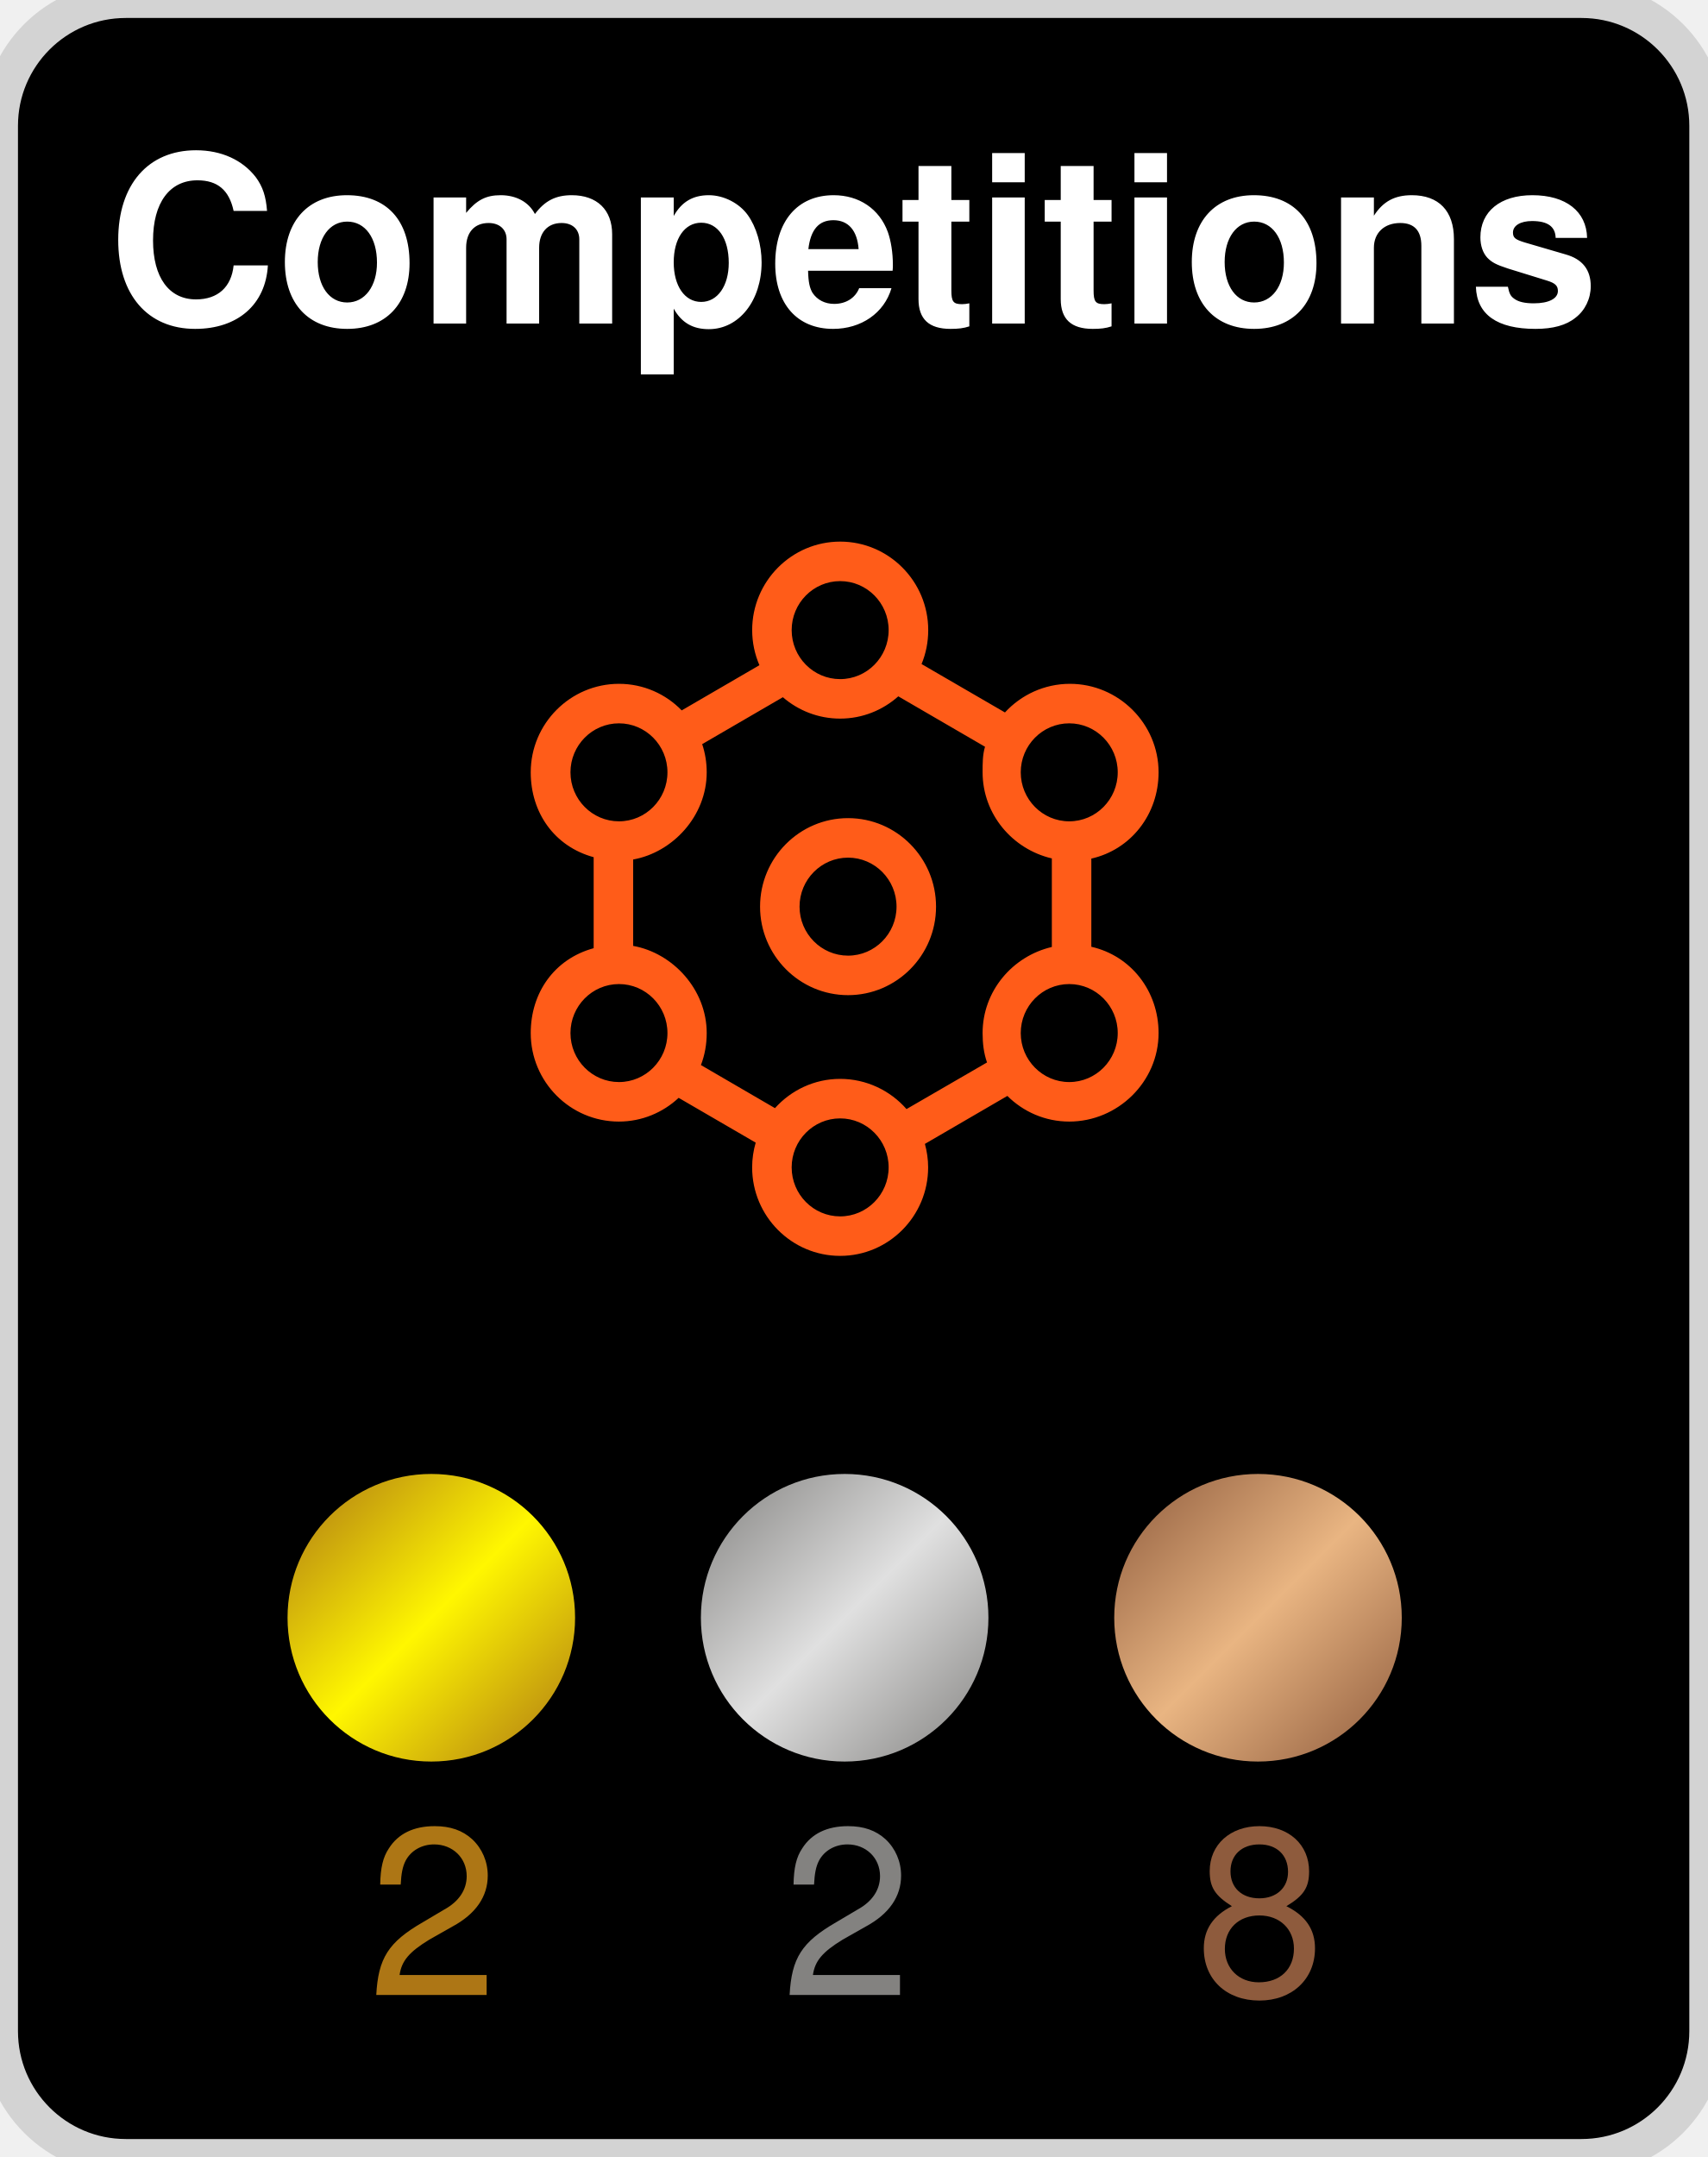
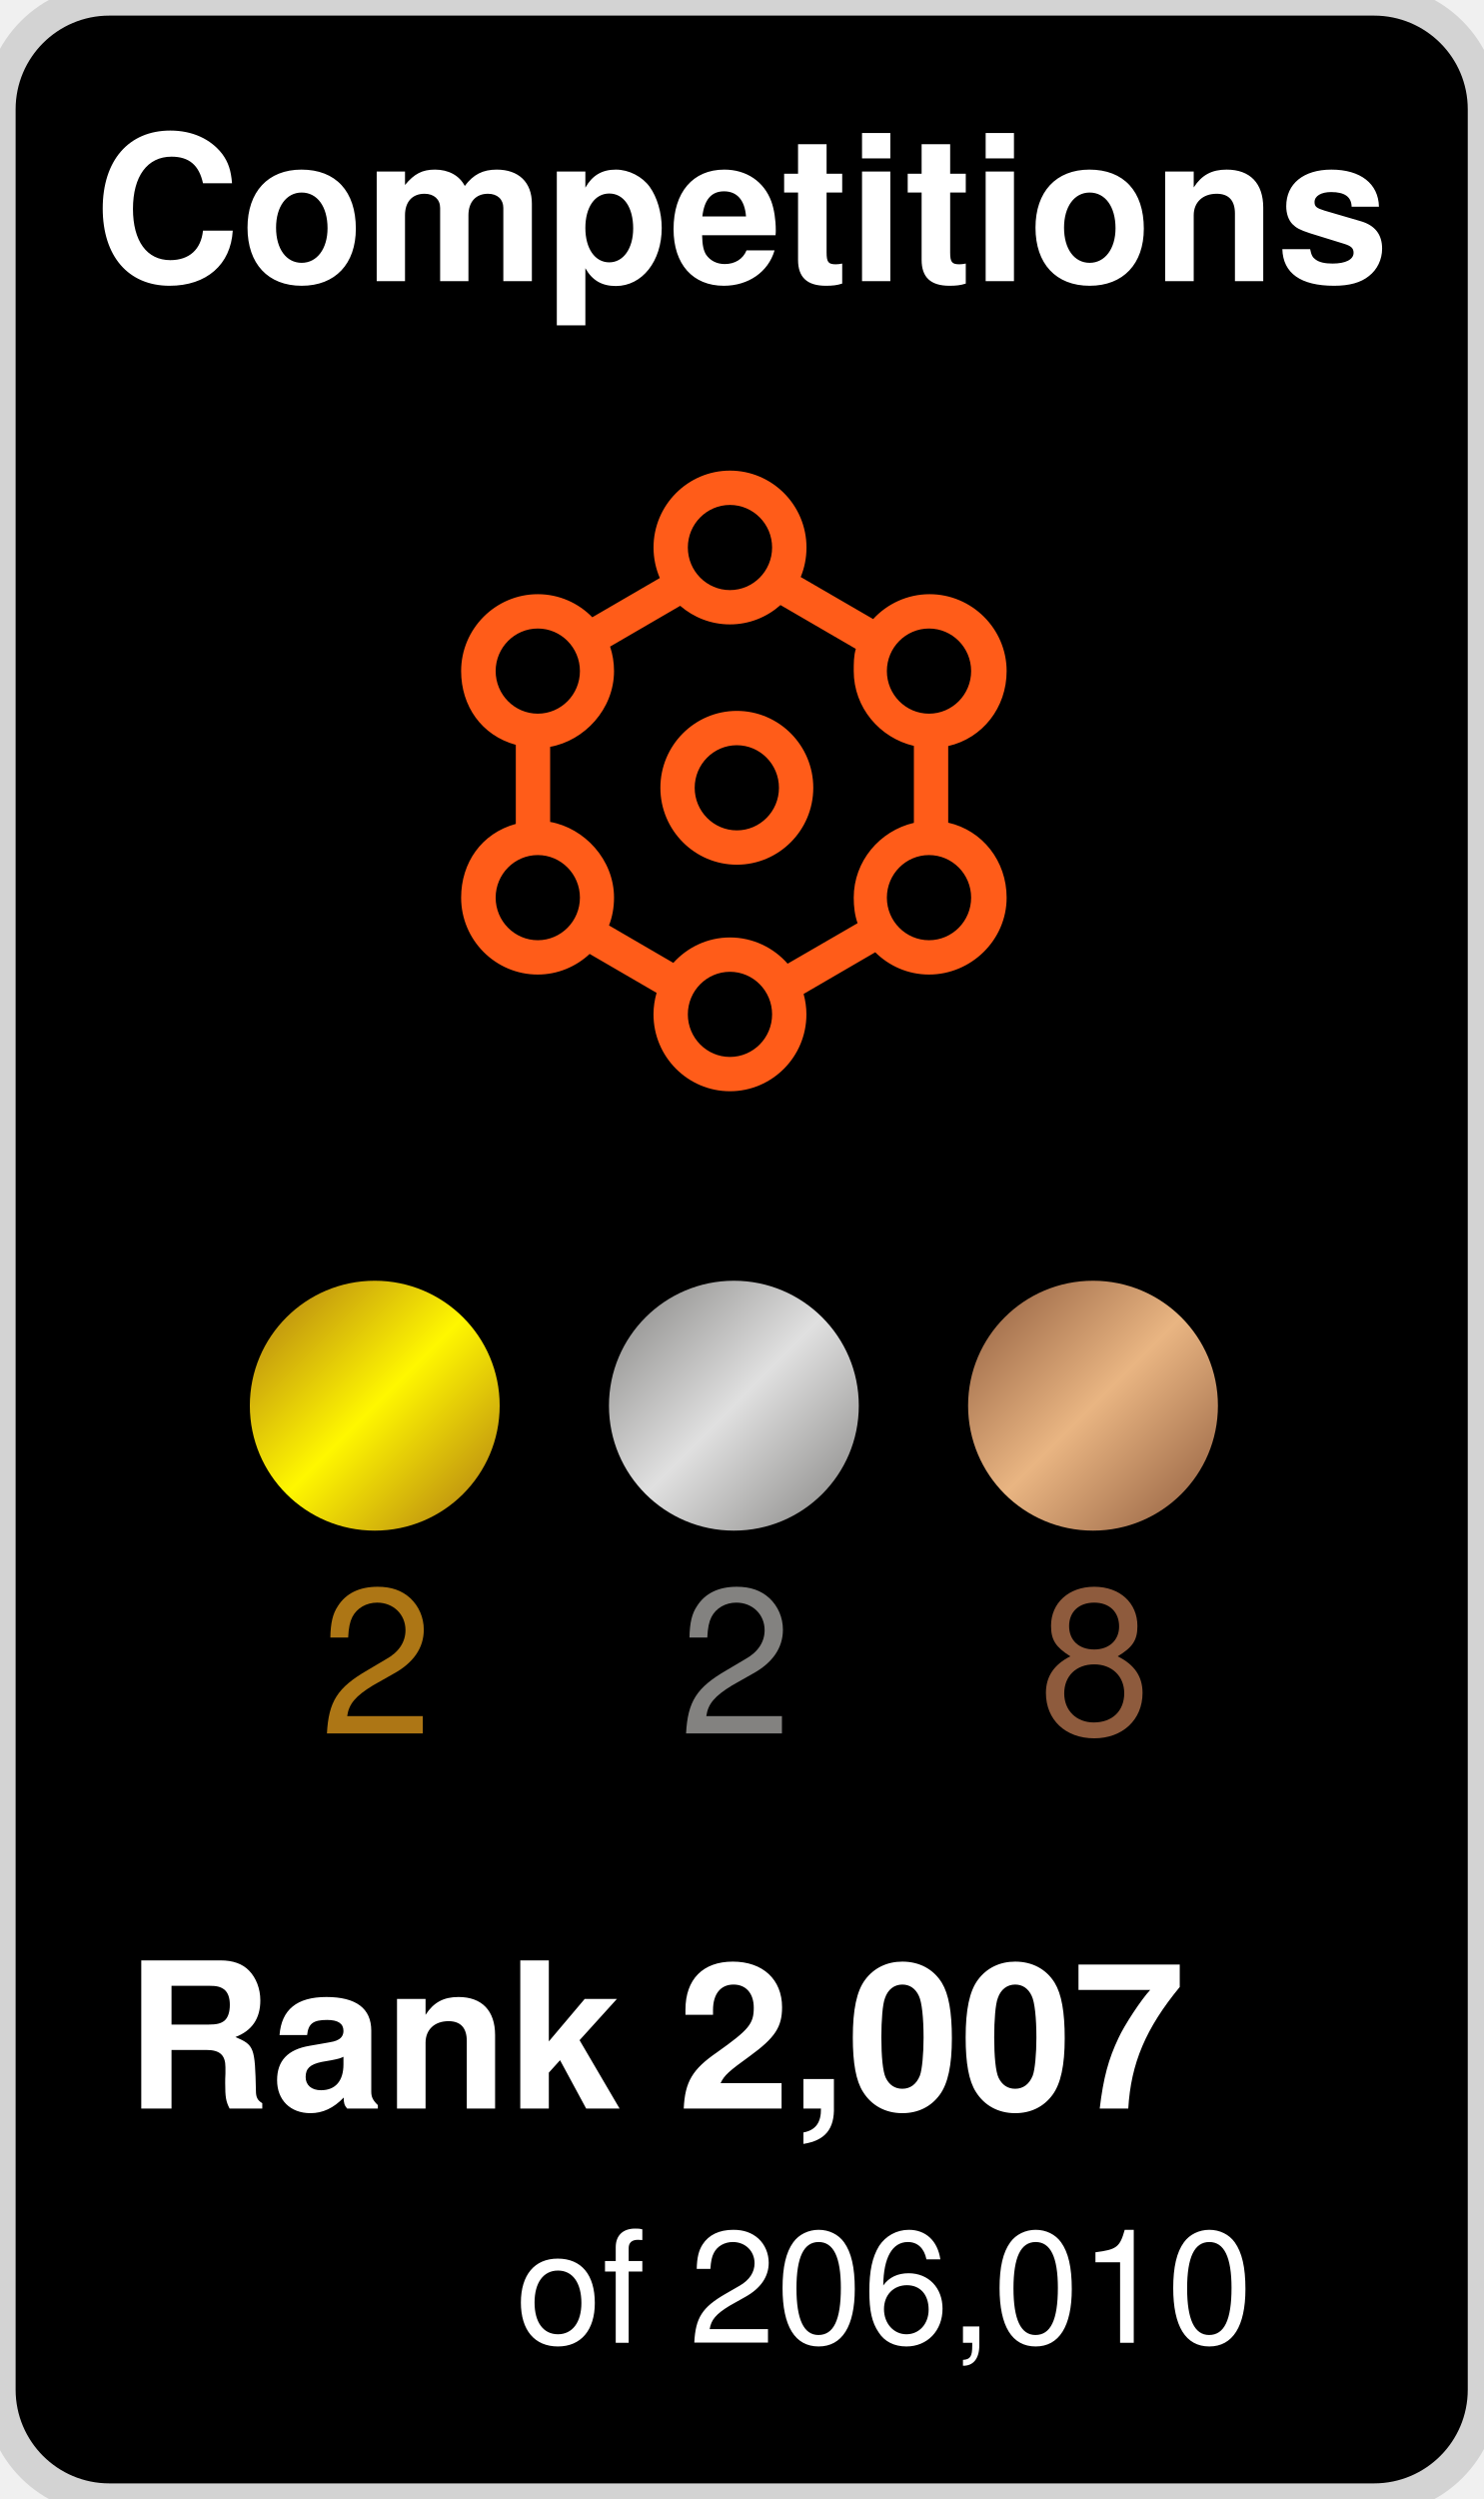
- <svg xmlns="http://www.w3.org/2000/svg" version="1.1" width="95" height="120">
-   <rect width="95" height="120" stroke-width="2" stroke="#d3d3d3" fill="black" rx="7" ry="7" />
+ <svg xmlns="http://www.w3.org/2000/svg" version="1.1" width="95" height="160">
+   <rect width="95" height="160" stroke-width="2" stroke="#d3d3d3" fill="black" rx="7" ry="7" />
  <svg version="1.1" x="27" y="30">
    <svg width="40" height="40" viewBox="0 0 40 40" fill="none">
      <path fill-rule="evenodd" clip-rule="evenodd" d="M32.496 30.198C31.009 30.198 29.798 28.975 29.798 27.472C29.798 25.969 31.009 24.746 32.496 24.746C33.984 24.746 35.195 25.969 35.195 27.472C35.195 28.975 33.984 30.198 32.496 30.198M19.749 30.021C18.311 30.021 17.019 30.652 16.122 31.649L12.002 29.252C12.216 28.699 12.324 28.1 12.324 27.472C12.324 25.038 10.43 23.016 8.232 22.623V17.816C10.43 17.423 12.324 15.401 12.324 12.966C12.324 12.418 12.237 11.891 12.072 11.398L16.562 8.788C17.419 9.528 18.532 9.978 19.747 9.978C20.989 9.978 22.122 9.508 22.985 8.739L27.81 11.544C27.674 11.995 27.676 12.472 27.676 12.966C27.676 15.294 29.331 17.244 31.529 17.756V22.683C29.331 23.195 27.676 25.145 27.676 27.472C27.676 28.046 27.741 28.595 27.922 29.107L23.442 31.701C22.544 30.674 21.213 30.021 19.749 30.021M22.448 34.944C22.448 36.448 21.237 37.671 19.749 37.671C18.261 37.671 17.051 36.448 17.051 34.944C17.051 33.442 18.261 32.219 19.749 32.219C21.237 32.219 22.448 33.442 22.448 34.944M7.442 30.198C5.954 30.198 4.743 28.975 4.743 27.472C4.743 25.969 5.954 24.746 7.442 24.746C8.929 24.746 10.14 25.969 10.14 27.472C10.14 28.975 8.929 30.198 7.442 30.198M10.14 12.966C10.14 14.47 8.929 15.693 7.442 15.693C5.954 15.693 4.743 14.47 4.743 12.966C4.743 11.464 5.954 10.241 7.442 10.241C8.929 10.241 10.14 11.464 10.14 12.966M17.051 5.054C17.051 3.552 18.261 2.329 19.749 2.329C21.237 2.329 22.448 3.552 22.448 5.054C22.448 6.558 21.237 7.781 19.749 7.781C18.261 7.781 17.051 6.558 17.051 5.054M32.496 10.241C33.984 10.241 35.195 11.464 35.195 12.966C35.195 14.47 33.984 15.693 32.496 15.693C31.009 15.693 29.798 14.47 29.798 12.966C29.798 11.464 31.009 10.241 32.496 10.241M37.468 12.966C37.468 10.252 35.234 8.043 32.534 8.043C31.112 8.043 29.815 8.659 28.92 9.636L24.279 6.943C24.52 6.361 24.65 5.723 24.65 5.054C24.65 2.34 22.451 0.131 19.752 0.131C17.052 0.131 14.854 2.34 14.854 5.054C14.854 5.748 14.999 6.408 15.257 7.007L10.933 9.521C10.045 8.61 8.808 8.043 7.442 8.043C4.742 8.043 2.532 10.252 2.532 12.966C2.532 15.199 3.836 17.087 6.034 17.688V22.751C3.836 23.352 2.532 25.239 2.532 27.472C2.532 30.187 4.735 32.396 7.435 32.396C8.718 32.396 9.889 31.892 10.763 31.076L15.05 33.568C14.923 34.006 14.852 34.467 14.852 34.944C14.852 37.66 17.049 39.868 19.749 39.868C22.449 39.868 24.645 37.66 24.645 34.944C24.645 34.492 24.579 34.055 24.465 33.638L29.054 30.969C29.94 31.85 31.155 32.396 32.496 32.396C35.196 32.396 37.468 30.187 37.468 27.472C37.468 25.13 35.924 23.168 33.726 22.672V17.766C35.924 17.27 37.468 15.309 37.468 12.966M20.189 23.165C18.701 23.165 17.49 21.942 17.49 20.439C17.49 18.936 18.701 17.713 20.189 17.713C21.677 17.713 22.887 18.936 22.887 20.439C22.887 21.942 21.677 23.165 20.189 23.165M20.189 15.515C17.489 15.515 15.293 17.724 15.293 20.439C15.293 23.154 17.489 25.363 20.189 25.363C22.889 25.363 25.085 23.154 25.085 20.439C25.085 17.724 22.889 15.515 20.189 15.515" fill="#FF5C19" />
    </svg>
  </svg>
  <defs>
    <linearGradient x1="0%" y1="0%" x2="100%" y2="100%" id="goldGradient">
      <stop stop-color="#ad7615" offset="0" />
      <stop stop-color="#fff700" offset="0.5" />
      <stop stop-color="#ad7615" offset="1" />
      <animate attributeName="x1" from="50%" to="0%" dur="4s" repeatCount="indefinite" />
      <animate attributeName="y1" from="50%" to="0%" dur="4s" repeatCount="indefinite" />
    </linearGradient>
    <linearGradient x1="0%" y1="0%" x2="100%" y2="100%" id="silverGradient">
      <stop stop-color="#838280" offset="0" />
      <stop stop-color="#e0e0e0" offset="0.5" />
      <stop stop-color="#838280" offset="1" />
      <animate attributeName="x1" from="50%" to="0%" dur="4s" repeatCount="indefinite" />
      <animate attributeName="y1" from="50%" to="0%" dur="4s" repeatCount="indefinite" />
    </linearGradient>
    <linearGradient x1="0%" y1="0%" x2="100%" y2="100%" id="bronzeGradient">
      <stop stop-color="#8e5b3d" offset="0" />
      <stop stop-color="#e9b582" offset="0.5" />
      <stop stop-color="#8e5b3d" offset="1" />
      <animate attributeName="x1" from="50%" to="0%" dur="4s" repeatCount="indefinite" />
      <animate attributeName="y1" from="50%" to="0%" dur="4s" repeatCount="indefinite" />
    </linearGradient>
  </defs>
  <circle r="8" cx="24" cy="90" fill="url(#goldGradient)" />
  <circle r="8" cx="47" cy="90" fill="url(#silverGradient)" />
  <circle r="8" cx="70" cy="90" fill="url(#bronzeGradient)" />
  <text x="6" y="18" font-family="'Ubuntu','Helvetica', 'Arial', sans-serif" font-weight="bold" font-size="13" fill="white">Competitions</text>
  <text x="20.5" y="111" font-family="'Ubuntu', 'Helvetica', 'Arial', sans-serif" font-size="13" fill="#AD7615">2</text>
  <text x="43.5" y="111" font-family="'Ubuntu', 'Helvetica', 'Arial', sans-serif" font-size="13" fill="#838280">2</text>
  <text x="66.5" y="111" font-family="'Ubuntu', 'Helvetica', 'Arial', sans-serif" font-size="13" fill="#8E5B3D">8</text>
+   <text x="8" y="135" font-family="'Ubuntu', 'Helvetica', 'Arial', sans-serif" font-weight="bold" font-size="13" fill="white">Rank 2,007</text>
+   <text x="33" y="150" font-family="'Ubuntu', 'Helvetica', 'Arial', sans-serif" font-size="10" fill="white">of 206,010</text>
</svg>
